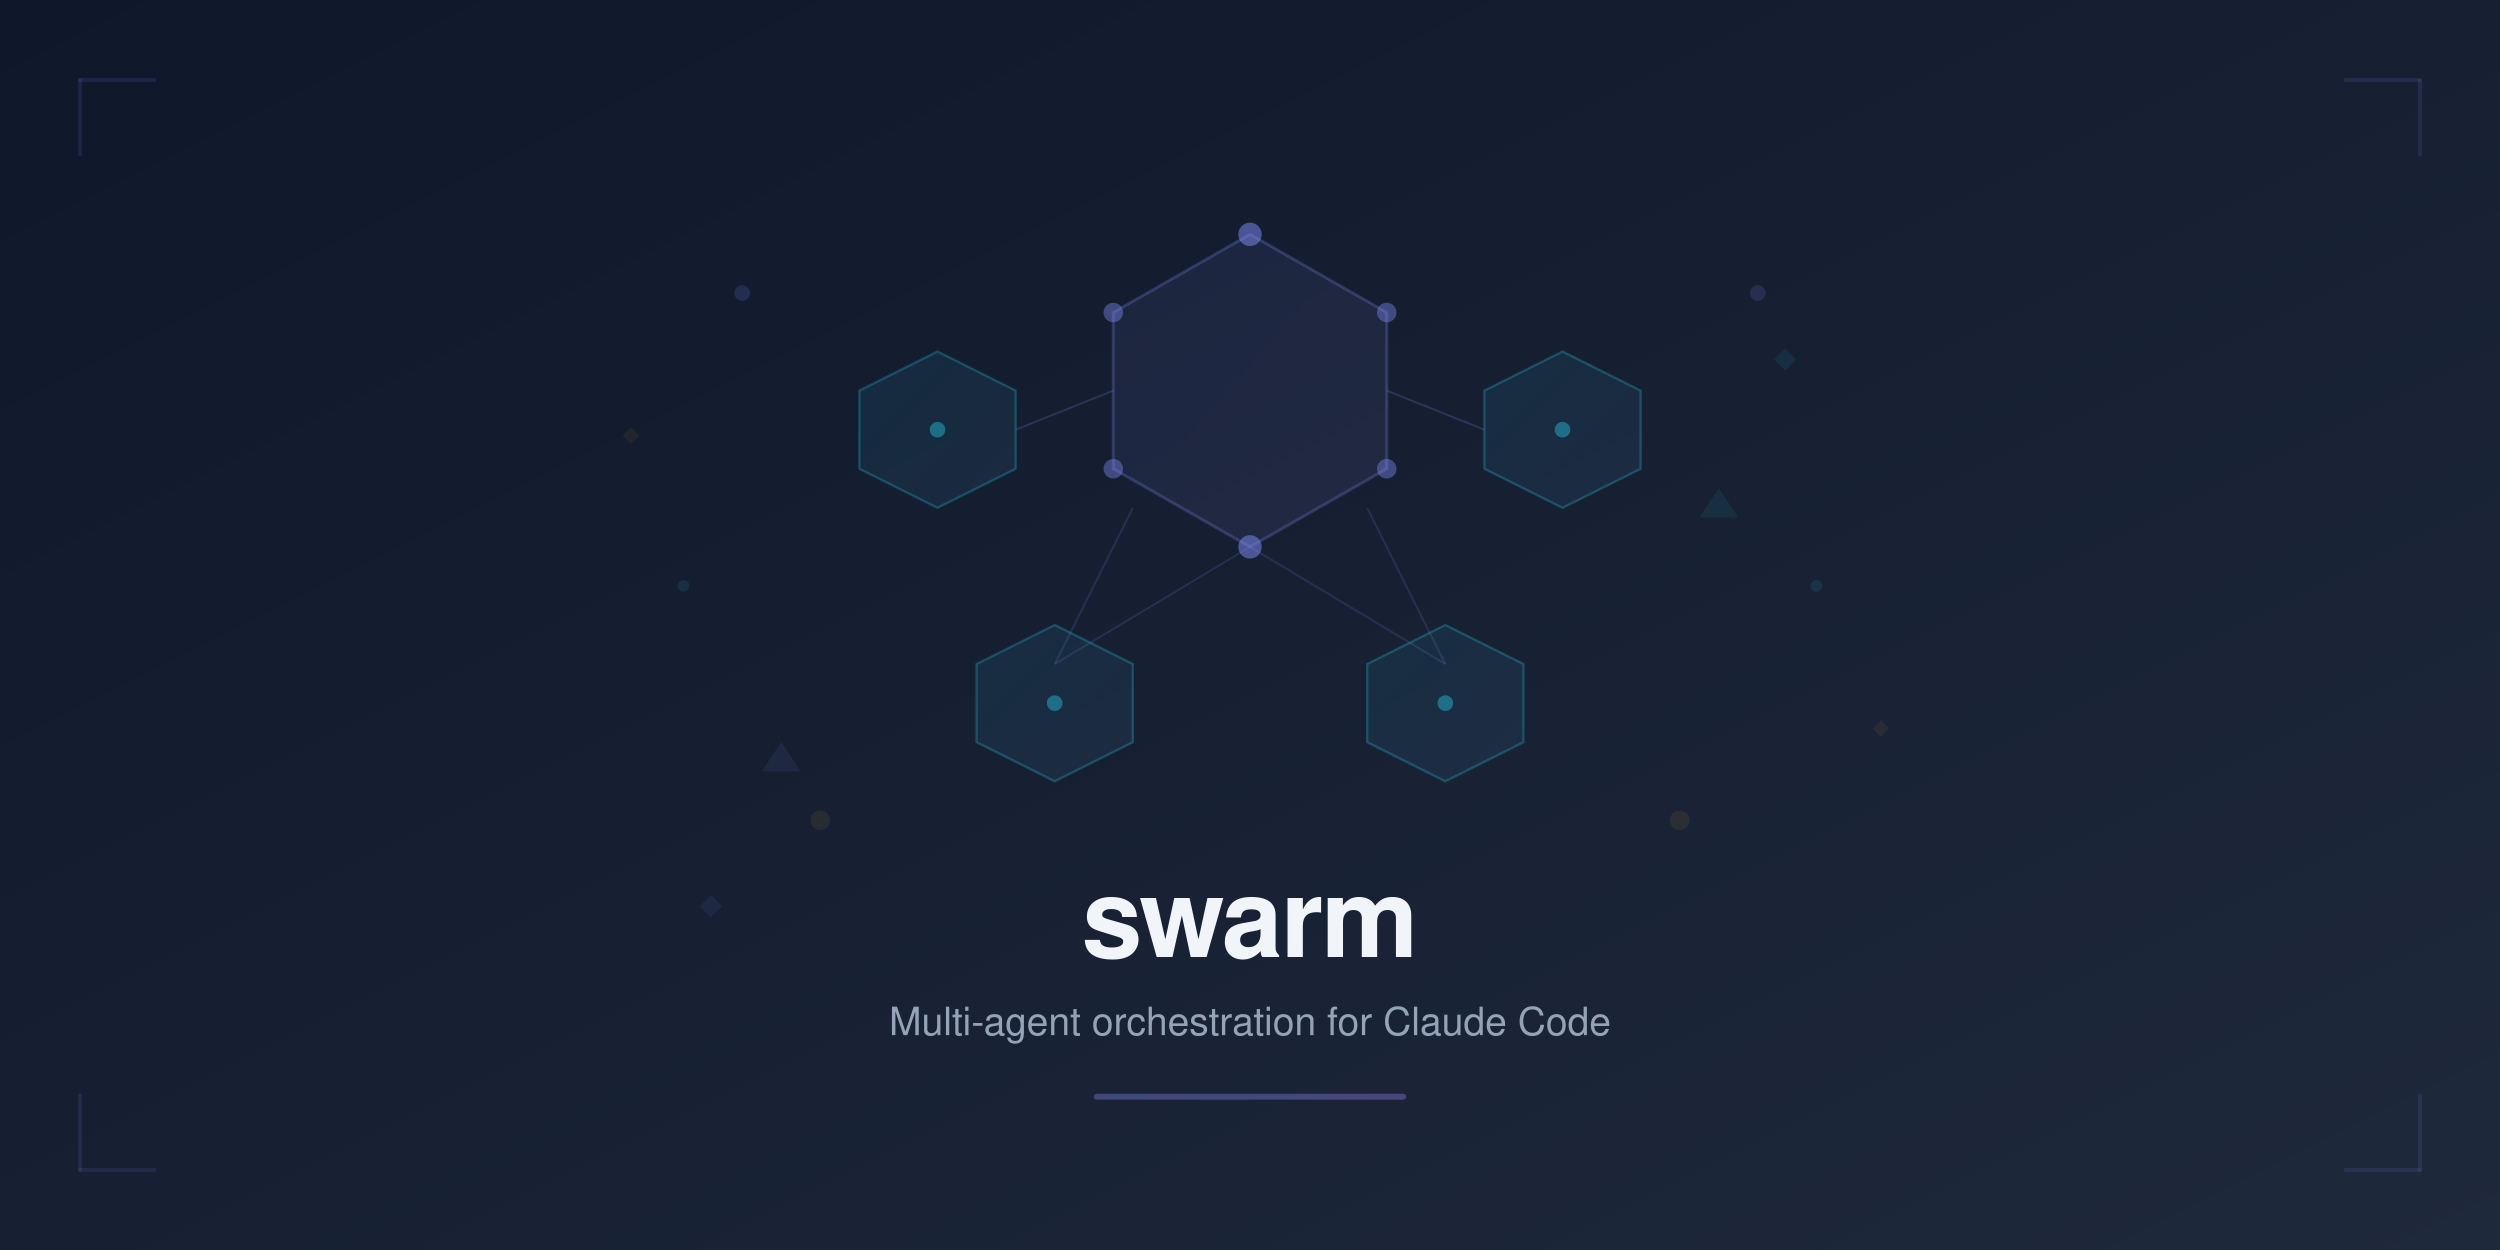
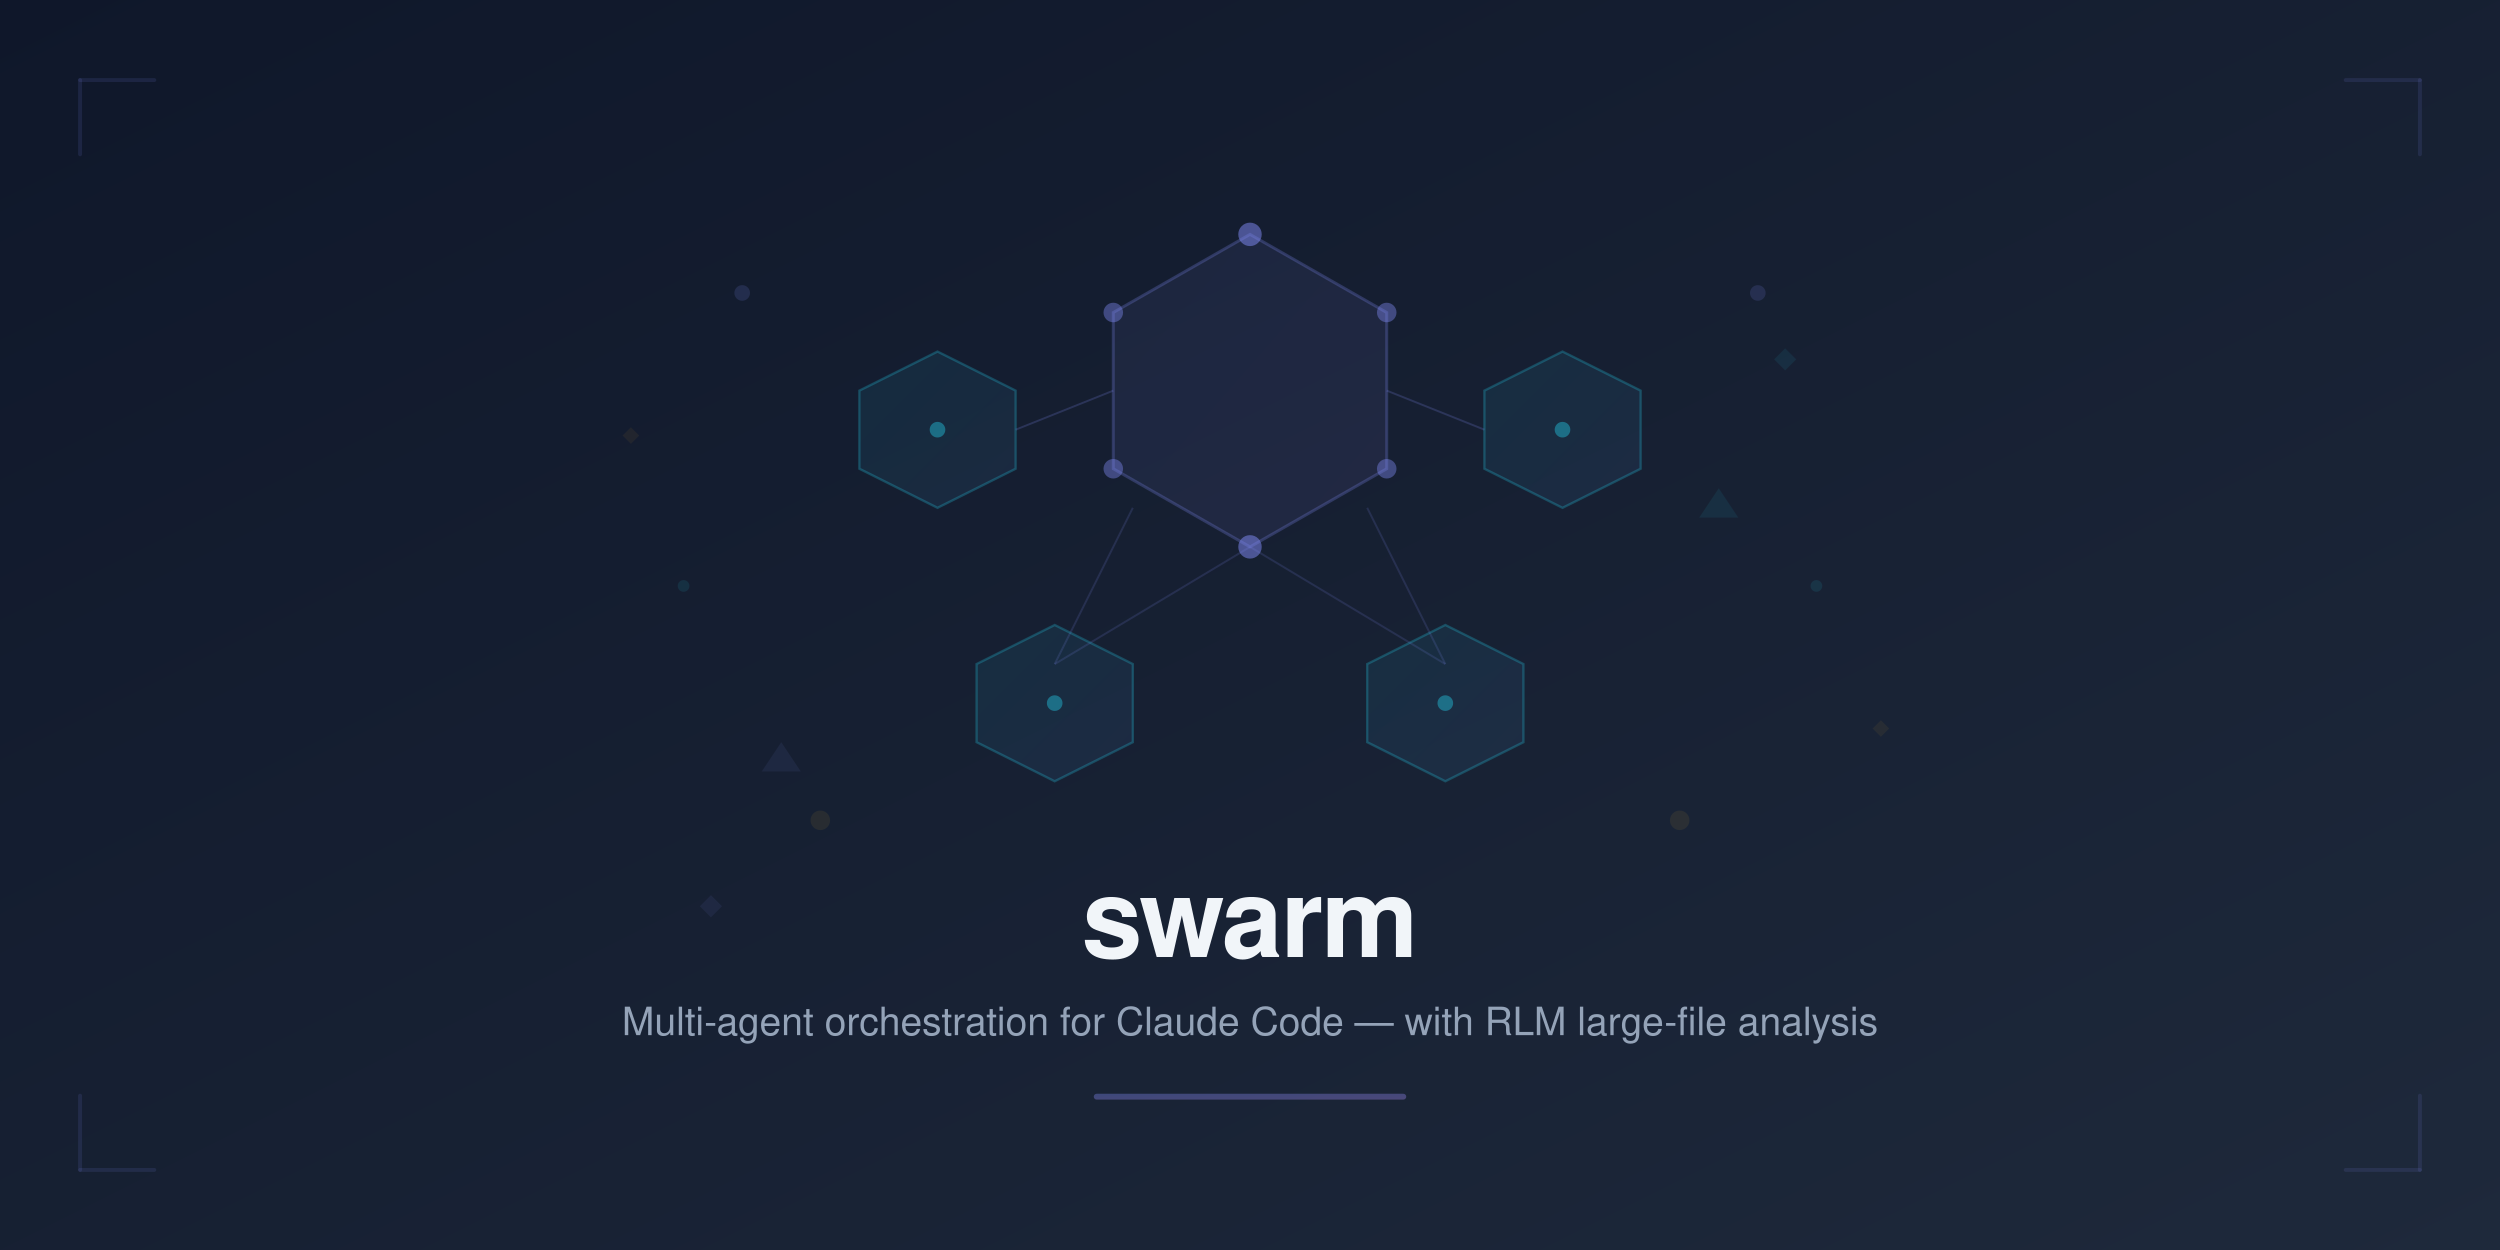
<svg xmlns="http://www.w3.org/2000/svg" viewBox="0 0 1280 640" width="1280" height="640">
  <defs>
    <linearGradient id="bg" x1="0%" y1="0%" x2="100%" y2="100%">
      <stop offset="0%" style="stop-color:#0f172a" />
      <stop offset="100%" style="stop-color:#1e293b" />
    </linearGradient>
    <linearGradient id="accent1" x1="0%" y1="0%" x2="100%" y2="100%">
      <stop offset="0%" style="stop-color:#818cf8" />
      <stop offset="100%" style="stop-color:#a78bfa" />
    </linearGradient>
    <linearGradient id="accent2" x1="0%" y1="0%" x2="100%" y2="100%">
      <stop offset="0%" style="stop-color:#22d3ee" />
      <stop offset="100%" style="stop-color:#60a5fa" />
    </linearGradient>
  </defs>
  <rect width="1280" height="640" fill="url(#bg)" />
  <polygon points="640,120 710,160 710,240 640,280 570,240 570,160" fill="url(#accent1)" opacity="0.08" />
  <polygon points="640,120 710,160 710,240 640,280 570,240 570,160" fill="none" stroke="#818cf8" stroke-width="1.5" opacity="0.25" />
  <polygon points="480,180 520,200 520,240 480,260 440,240 440,200" fill="url(#accent2)" opacity="0.08" />
  <polygon points="480,180 520,200 520,240 480,260 440,240 440,200" fill="none" stroke="#22d3ee" stroke-width="1.2" opacity="0.25" />
  <polygon points="800,180 840,200 840,240 800,260 760,240 760,200" fill="url(#accent2)" opacity="0.08" />
  <polygon points="800,180 840,200 840,240 800,260 760,240 760,200" fill="none" stroke="#22d3ee" stroke-width="1.2" opacity="0.25" />
  <polygon points="540,320 580,340 580,380 540,400 500,380 500,340" fill="url(#accent2)" opacity="0.08" />
  <polygon points="540,320 580,340 580,380 540,400 500,380 500,340" fill="none" stroke="#22d3ee" stroke-width="1.2" opacity="0.25" />
  <polygon points="740,320 780,340 780,380 740,400 700,380 700,340" fill="url(#accent2)" opacity="0.08" />
  <polygon points="740,320 780,340 780,380 740,400 700,380 700,340" fill="none" stroke="#22d3ee" stroke-width="1.2" opacity="0.25" />
  <line x1="520" y1="220" x2="570" y2="200" stroke="#818cf8" stroke-width="1" opacity="0.2" />
  <line x1="710" y1="200" x2="760" y2="220" stroke="#818cf8" stroke-width="1" opacity="0.2" />
  <line x1="580" y1="260" x2="540" y2="340" stroke="#818cf8" stroke-width="1" opacity="0.15" />
  <line x1="700" y1="260" x2="740" y2="340" stroke="#818cf8" stroke-width="1" opacity="0.15" />
  <line x1="640" y1="280" x2="540" y2="340" stroke="#818cf8" stroke-width="1" opacity="0.15" />
  <line x1="640" y1="280" x2="740" y2="340" stroke="#818cf8" stroke-width="1" opacity="0.15" />
  <circle cx="380" cy="150" r="4" fill="#818cf8" opacity="0.15" />
  <circle cx="900" cy="150" r="4" fill="#818cf8" opacity="0.15" />
  <circle cx="350" cy="300" r="3" fill="#22d3ee" opacity="0.1" />
  <circle cx="930" cy="300" r="3" fill="#22d3ee" opacity="0.1" />
  <circle cx="420" cy="420" r="5" fill="#fbbf24" opacity="0.08" />
  <circle cx="860" cy="420" r="5" fill="#fbbf24" opacity="0.08" />
  <rect x="360" y="460" width="8" height="8" fill="#818cf8" opacity="0.08" transform="rotate(45 364 464)" />
  <rect x="910" y="180" width="8" height="8" fill="#22d3ee" opacity="0.08" transform="rotate(45 914 184)" />
  <rect x="320" y="220" width="6" height="6" fill="#fbbf24" opacity="0.06" transform="rotate(45 323 223)" />
  <rect x="960" y="370" width="6" height="6" fill="#fbbf24" opacity="0.06" transform="rotate(45 963 373)" />
  <polygon points="400,380 410,395 390,395" fill="#818cf8" opacity="0.08" />
  <polygon points="880,250 890,265 870,265" fill="#22d3ee" opacity="0.08" />
  <circle cx="640" cy="120" r="6" fill="#818cf8" opacity="0.5" />
  <circle cx="710" cy="160" r="5" fill="#818cf8" opacity="0.4" />
  <circle cx="710" cy="240" r="5" fill="#818cf8" opacity="0.4" />
  <circle cx="640" cy="280" r="6" fill="#818cf8" opacity="0.5" />
  <circle cx="570" cy="240" r="5" fill="#818cf8" opacity="0.4" />
  <circle cx="570" cy="160" r="5" fill="#818cf8" opacity="0.4" />
  <circle cx="480" cy="220" r="4" fill="#22d3ee" opacity="0.4" />
  <circle cx="800" cy="220" r="4" fill="#22d3ee" opacity="0.4" />
  <circle cx="540" cy="360" r="4" fill="#22d3ee" opacity="0.4" />
  <circle cx="740" cy="360" r="4" fill="#22d3ee" opacity="0.4" />
  <text x="640" y="490" font-family="-apple-system, BlinkMacSystemFont, 'Segoe UI', Helvetica, Arial, sans-serif" font-size="56" font-weight="700" fill="#f1f5f9" text-anchor="middle" letter-spacing="-1">swarm</text>
-   <text x="640" y="530" font-family="-apple-system, BlinkMacSystemFont, 'Segoe UI', Helvetica, Arial, sans-serif" font-size="20" font-weight="400" fill="#94a3b8" text-anchor="middle">Multi-agent orchestration for Claude Code</text>
+   <text x="640" y="530" font-family="-apple-system, BlinkMacSystemFont, 'Segoe UI', Helvetica, Arial, sans-serif" font-size="20" font-weight="400" fill="#94a3b8" text-anchor="middle">Multi-agent orchestration for Claude Code — with RLM large-file analysis</text>
  <rect x="560" y="560" width="160" height="3" rx="1.5" fill="url(#accent1)" opacity="0.35" />
  <rect x="40" y="40" width="40" height="2" rx="1" fill="#818cf8" opacity="0.12" />
  <rect x="40" y="40" width="2" height="40" rx="1" fill="#818cf8" opacity="0.12" />
  <rect x="1200" y="40" width="40" height="2" rx="1" fill="#818cf8" opacity="0.12" />
  <rect x="1238" y="40" width="2" height="40" rx="1" fill="#818cf8" opacity="0.12" />
  <rect x="40" y="598" width="40" height="2" rx="1" fill="#818cf8" opacity="0.12" />
  <rect x="40" y="560" width="2" height="40" rx="1" fill="#818cf8" opacity="0.12" />
  <rect x="1200" y="598" width="40" height="2" rx="1" fill="#818cf8" opacity="0.12" />
  <rect x="1238" y="560" width="2" height="40" rx="1" fill="#818cf8" opacity="0.12" />
</svg>
